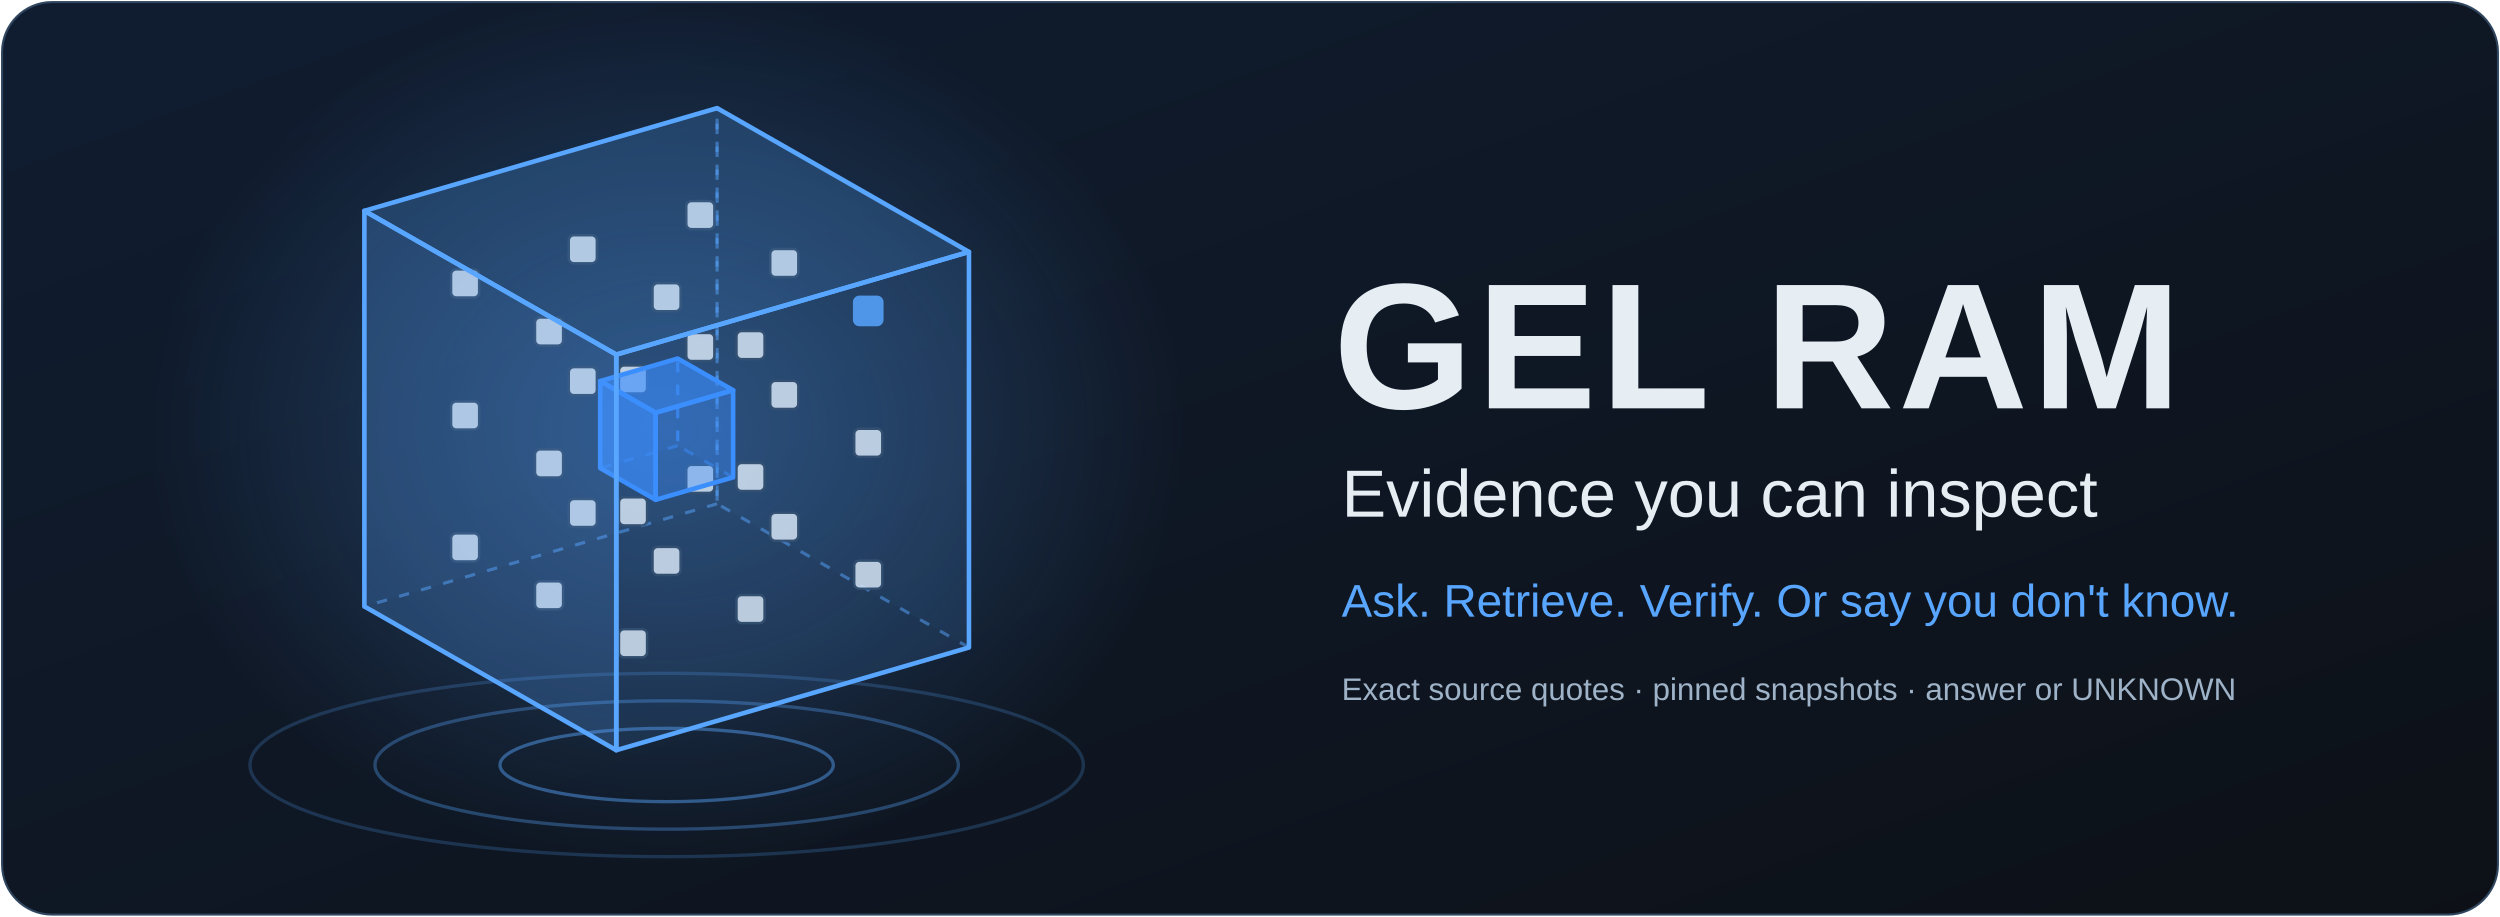
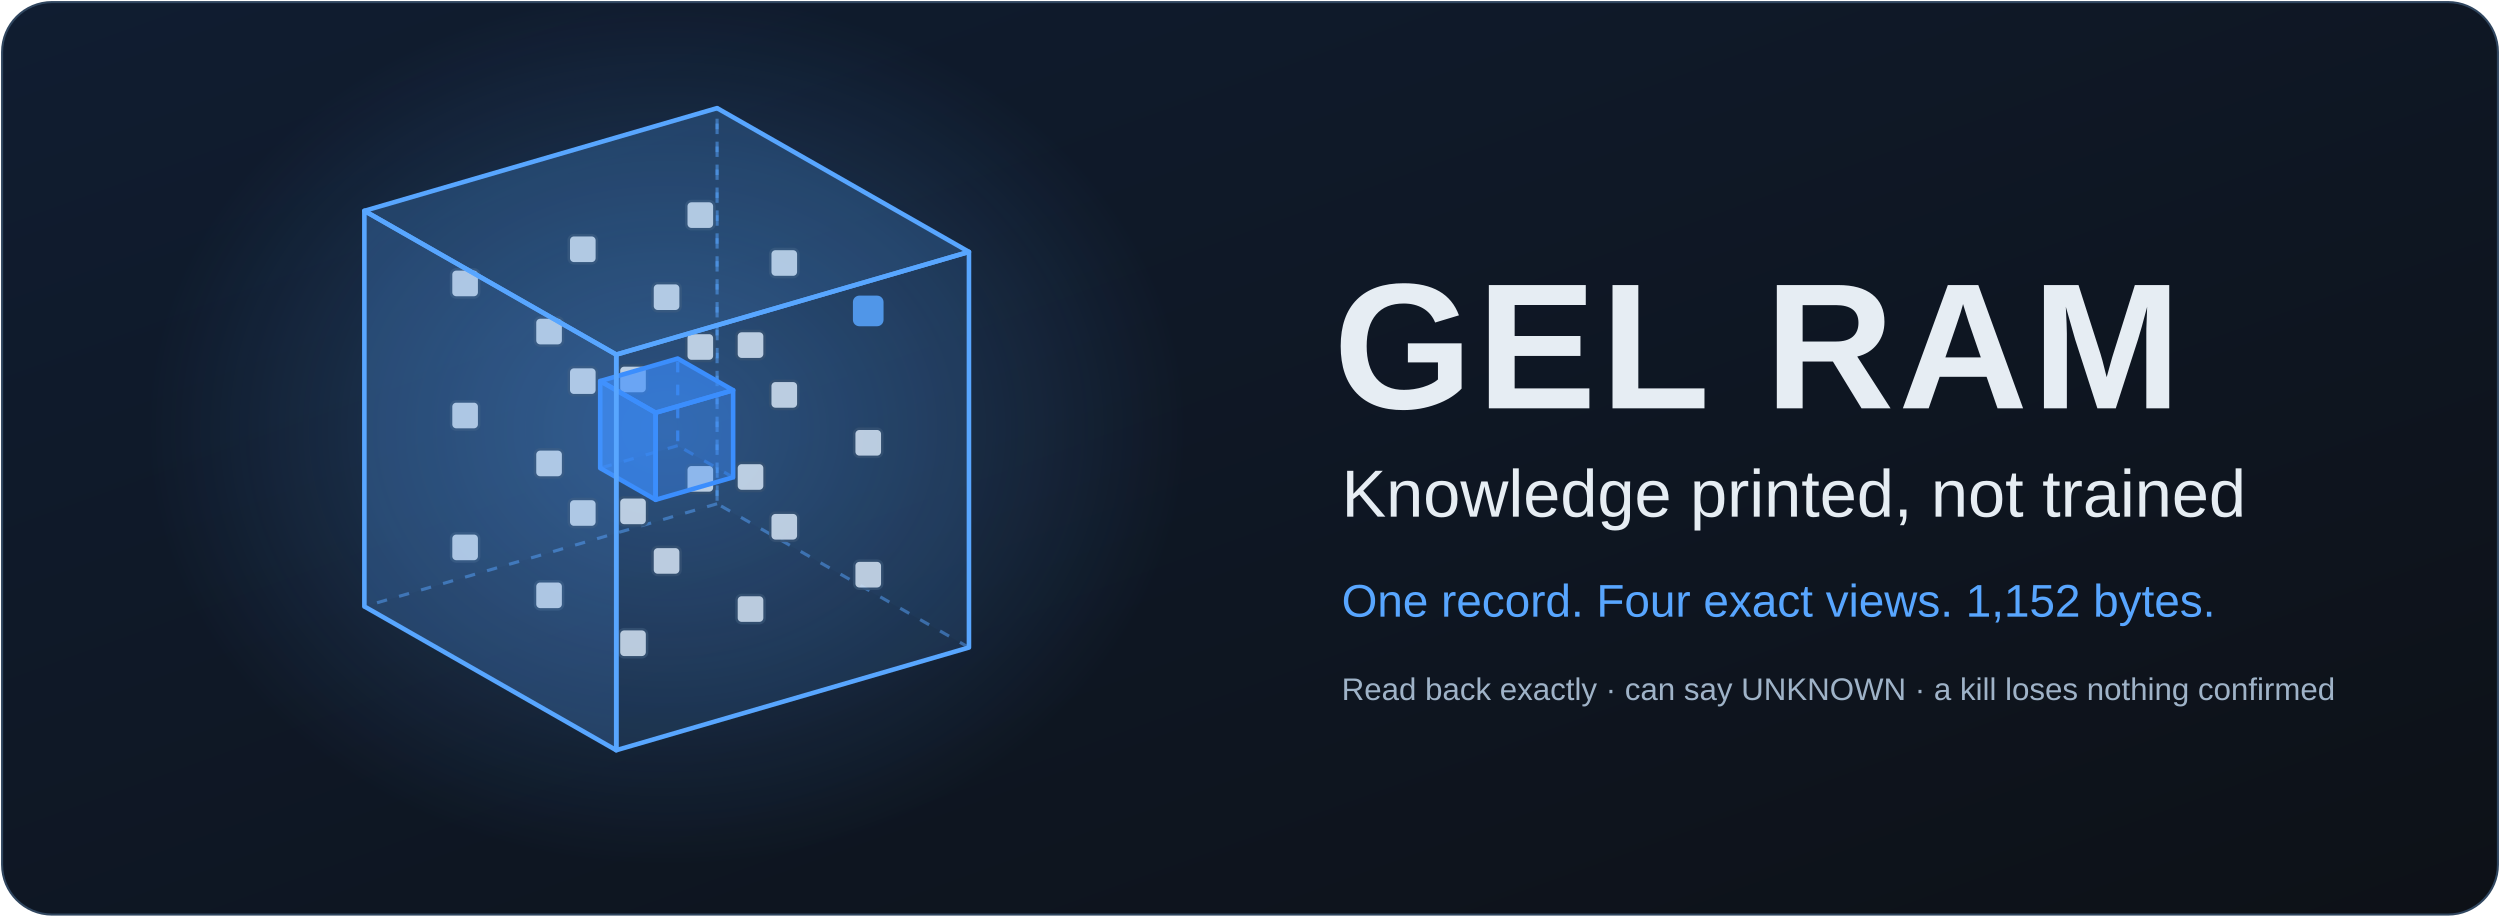
<svg xmlns="http://www.w3.org/2000/svg" width="1200" height="440" viewBox="0 0 1200 440" role="img" aria-labelledby="t d">
  <style>
text{font-family:Arial,Helvetica,sans-serif;fill:#e6edf3}
.mono{font-family:ui-monospace,Consolas,"DejaVu Sans Mono",monospace;fill:#9fb3c8}
.kick{font-size:13px;font-weight:700;letter-spacing:2px;fill:#58a6ff}
.mut{fill:#9fb3c8}.b{font-weight:700}
</style>
  <defs>
    <linearGradient id="bg" x2="1" y2="1">
      <stop stop-color="#101d31" />
      <stop offset="1" stop-color="#0d1117" />
    </linearGradient>
    <clipPath id="card">
      <rect x="1" y="1" width="1198" height="438" rx="24" />
    </clipPath>
  </defs>
  <rect x="1" y="1" width="1198" height="438" rx="24" fill="url(#bg)" stroke="#30465f" />
  <defs>
    <radialGradient id="glow">
      <stop offset="0" stop-color="#58a6ff" stop-opacity=".32" />
      <stop offset="1" stop-color="#58a6ff" stop-opacity="0" />
    </radialGradient>
  </defs>
  <ellipse cx="320" cy="206" rx="250" ry="210" fill="url(#glow)" />
-   <ellipse cx="320" cy="367.2" rx="80" ry="17.6" fill="none" stroke="#58a6ff" stroke-width="1.6" opacity="0.45" />
-   <ellipse cx="320" cy="367.2" rx="140" ry="30.8" fill="none" stroke="#58a6ff" stroke-width="1.6" opacity="0.33" />
-   <ellipse cx="320" cy="367.2" rx="200" ry="44.0" fill="none" stroke="#58a6ff" stroke-width="1.6" opacity="0.21" />
  <g>
    <polygon points="295.8,360.1 465.1,310.8 465.1,120.9 295.8,170.2" fill="#58a6ff" fill-opacity="0.05" stroke="#58a6ff" stroke-width="1.5" stroke-dasharray="5 6" opacity="0.00" />
    <polygon points="465.1,310.8 344.2,241.8 344.2,51.9 465.1,120.9" fill="#58a6ff" fill-opacity="0.05" stroke="#58a6ff" stroke-width="1.5" stroke-dasharray="5 6" opacity="0.50" />
    <polygon points="344.2,241.8 174.9,291.1 174.9,101.2 344.2,51.9" fill="#58a6ff" fill-opacity="0.05" stroke="#58a6ff" stroke-width="1.5" stroke-dasharray="5 6" opacity="0.50" />
    <polygon points="174.9,291.1 295.8,360.1 295.8,170.2 174.9,101.2" fill="#58a6ff" fill-opacity="0.05" stroke="#58a6ff" stroke-width="1.5" stroke-dasharray="5 6" opacity="0.00" />
    <polygon points="295.8,170.2 465.1,120.9 344.2,51.9 174.9,101.2" fill="#58a6ff" fill-opacity="0.05" stroke="#58a6ff" stroke-width="1.5" stroke-dasharray="5 6" opacity="0.00" />
    <rect x="216.5" y="256.0" width="13.5" height="13.5" rx="2.5" fill="#e6edf3" stroke="#30465f" stroke-width="1.2" opacity=".85" />
    <rect x="256.8" y="279.0" width="13.5" height="13.5" rx="2.5" fill="#e6edf3" stroke="#30465f" stroke-width="1.2" opacity=".85" />
    <rect x="297.1" y="302.0" width="13.5" height="13.5" rx="2.5" fill="#e6edf3" stroke="#30465f" stroke-width="1.2" opacity=".85" />
    <rect x="273.0" y="239.5" width="13.5" height="13.5" rx="2.5" fill="#e6edf3" stroke="#30465f" stroke-width="1.2" opacity=".85" />
    <rect x="313.2" y="262.5" width="13.5" height="13.5" rx="2.5" fill="#e6edf3" stroke="#30465f" stroke-width="1.2" opacity=".85" />
    <rect x="353.5" y="285.6" width="13.5" height="13.5" rx="2.5" fill="#e6edf3" stroke="#30465f" stroke-width="1.2" opacity=".85" />
    <rect x="329.4" y="223.1" width="13.5" height="13.5" rx="2.5" fill="#e6edf3" stroke="#30465f" stroke-width="1.2" opacity=".85" />
    <rect x="369.7" y="246.1" width="13.5" height="13.5" rx="2.5" fill="#e6edf3" stroke="#30465f" stroke-width="1.2" opacity=".85" />
    <rect x="410.0" y="269.1" width="13.5" height="13.5" rx="2.5" fill="#e6edf3" stroke="#30465f" stroke-width="1.2" opacity=".85" />
    <rect x="216.5" y="192.7" width="13.5" height="13.5" rx="2.5" fill="#e6edf3" stroke="#30465f" stroke-width="1.2" opacity=".85" />
    <rect x="256.8" y="215.7" width="13.5" height="13.5" rx="2.5" fill="#e6edf3" stroke="#30465f" stroke-width="1.2" opacity=".85" />
    <rect x="297.1" y="238.7" width="13.5" height="13.5" rx="2.5" fill="#e6edf3" stroke="#30465f" stroke-width="1.2" opacity=".85" />
    <rect x="273.0" y="176.2" width="13.5" height="13.5" rx="2.5" fill="#e6edf3" stroke="#30465f" stroke-width="1.2" opacity=".85" />
    <rect x="353.5" y="222.2" width="13.5" height="13.5" rx="2.5" fill="#e6edf3" stroke="#30465f" stroke-width="1.2" opacity=".85" />
    <rect x="329.4" y="159.8" width="13.5" height="13.5" rx="2.5" fill="#e6edf3" stroke="#30465f" stroke-width="1.2" opacity=".85" />
    <rect x="369.7" y="182.8" width="13.5" height="13.5" rx="2.5" fill="#e6edf3" stroke="#30465f" stroke-width="1.2" opacity=".85" />
    <rect x="410.0" y="205.8" width="13.5" height="13.5" rx="2.5" fill="#e6edf3" stroke="#30465f" stroke-width="1.2" opacity=".85" />
    <rect x="216.5" y="129.3" width="13.5" height="13.5" rx="2.5" fill="#e6edf3" stroke="#30465f" stroke-width="1.2" opacity=".85" />
    <rect x="256.8" y="152.4" width="13.5" height="13.5" rx="2.5" fill="#e6edf3" stroke="#30465f" stroke-width="1.2" opacity=".85" />
    <rect x="297.1" y="175.4" width="13.5" height="13.5" rx="2.5" fill="#e6edf3" stroke="#30465f" stroke-width="1.2" opacity=".85" />
    <rect x="273.0" y="112.9" width="13.5" height="13.5" rx="2.5" fill="#e6edf3" stroke="#30465f" stroke-width="1.2" opacity=".85" />
    <rect x="313.2" y="135.9" width="13.5" height="13.5" rx="2.5" fill="#e6edf3" stroke="#30465f" stroke-width="1.2" opacity=".85" />
    <rect x="353.5" y="158.9" width="13.5" height="13.5" rx="2.5" fill="#e6edf3" stroke="#30465f" stroke-width="1.2" opacity=".85" />
    <rect x="329.4" y="96.5" width="13.5" height="13.5" rx="2.5" fill="#e6edf3" stroke="#30465f" stroke-width="1.2" opacity=".85" />
    <rect x="369.7" y="119.5" width="13.5" height="13.5" rx="2.5" fill="#e6edf3" stroke="#30465f" stroke-width="1.2" opacity=".85" />
    <rect x="410.0" y="142.5" width="13.5" height="13.5" rx="2.5" fill="#58a6ff" stroke="#58a6ff" stroke-width="1.2" opacity=".85" />
    <polygon points="314.7,239.9 351.9,229.1 351.9,187.3 314.7,198.1" fill="#388bfd" fill-opacity="0.15" stroke="#388bfd" stroke-width="1.5" stroke-dasharray="5 6" opacity="0.00" />
    <polygon points="351.9,229.1 325.3,213.9 325.3,172.1 351.9,187.3" fill="#388bfd" fill-opacity="0.15" stroke="#388bfd" stroke-width="1.5" stroke-dasharray="5 6" opacity="0.50" />
    <polygon points="325.3,213.9 288.1,224.7 288.1,182.9 325.3,172.1" fill="#388bfd" fill-opacity="0.15" stroke="#388bfd" stroke-width="1.5" stroke-dasharray="5 6" opacity="0.50" />
    <polygon points="288.1,224.7 314.7,239.9 314.7,198.1 288.1,182.9" fill="#388bfd" fill-opacity="0.15" stroke="#388bfd" stroke-width="1.5" stroke-dasharray="5 6" opacity="0.00" />
    <polygon points="314.7,198.1 351.9,187.3 325.3,172.1 288.1,182.9" fill="#388bfd" fill-opacity="0.15" stroke="#388bfd" stroke-width="1.5" stroke-dasharray="5 6" opacity="0.00" />
    <polygon points="314.7,239.9 351.9,229.1 351.9,187.3 314.7,198.1" fill="#388bfd" fill-opacity="0.36" stroke="#388bfd" stroke-width="2.2" stroke-linejoin="round" opacity="1.00" />
    <polygon points="351.9,229.1 325.3,213.9 325.3,172.1 351.9,187.3" fill="#388bfd" fill-opacity="0.48" stroke="#388bfd" stroke-width="2.2" stroke-linejoin="round" opacity="0.00" />
    <polygon points="325.3,213.9 288.1,224.7 288.1,182.9 325.3,172.1" fill="#388bfd" fill-opacity="0.60" stroke="#388bfd" stroke-width="2.2" stroke-linejoin="round" opacity="0.00" />
    <polygon points="288.1,224.7 314.7,239.9 314.7,198.1 288.1,182.9" fill="#388bfd" fill-opacity="0.72" stroke="#388bfd" stroke-width="2.2" stroke-linejoin="round" opacity="1.00" />
    <polygon points="314.7,198.1 351.9,187.3 325.3,172.1 288.1,182.9" fill="#388bfd" fill-opacity="0.60" stroke="#388bfd" stroke-width="2.2" stroke-linejoin="round" opacity="1.00" />
    <polygon points="295.8,360.1 465.1,310.8 465.1,120.9 295.8,170.2" fill="#58a6ff" fill-opacity="0.12" stroke="#58a6ff" stroke-width="2.2" stroke-linejoin="round" opacity="1.00" />
    <polygon points="465.1,310.8 344.2,241.8 344.2,51.9 465.1,120.9" fill="#58a6ff" fill-opacity="0.16" stroke="#58a6ff" stroke-width="2.2" stroke-linejoin="round" opacity="0.00" />
    <polygon points="344.2,241.8 174.9,291.1 174.9,101.2 344.2,51.9" fill="#58a6ff" fill-opacity="0.20" stroke="#58a6ff" stroke-width="2.2" stroke-linejoin="round" opacity="0.00" />
    <polygon points="174.9,291.1 295.8,360.1 295.8,170.2 174.9,101.2" fill="#58a6ff" fill-opacity="0.24" stroke="#58a6ff" stroke-width="2.2" stroke-linejoin="round" opacity="1.00" />
    <polygon points="295.8,170.2 465.1,120.9 344.2,51.9 174.9,101.2" fill="#58a6ff" fill-opacity="0.20" stroke="#58a6ff" stroke-width="2.2" stroke-linejoin="round" opacity="1.00" />
  </g>
  <text x="640" y="196" font-size="86" class="b" letter-spacing="2">GEL RAM</text>
-   <text x="644" y="248" font-size="32">Evidence you can inspect</text>
-   <text x="644" y="296" font-size="22" style="fill:#58a6ff">Ask. Retrieve. Verify. Or say you don't know.</text>
-   <text x="644" y="336" font-size="15" class="mut">Exact source quotes · pinned snapshots · answer or UNKNOWN</text>
+   <text x="644" y="248" font-size="32">Knowledge printed, not trained</text>
+   <text x="644" y="296" font-size="22" style="fill:#58a6ff">One record. Four exact views. 1,152 bytes.</text>
+   <text x="644" y="336" font-size="15" class="mut">Read back exactly · can say UNKNOWN · a kill loses nothing confirmed</text>
</svg>
